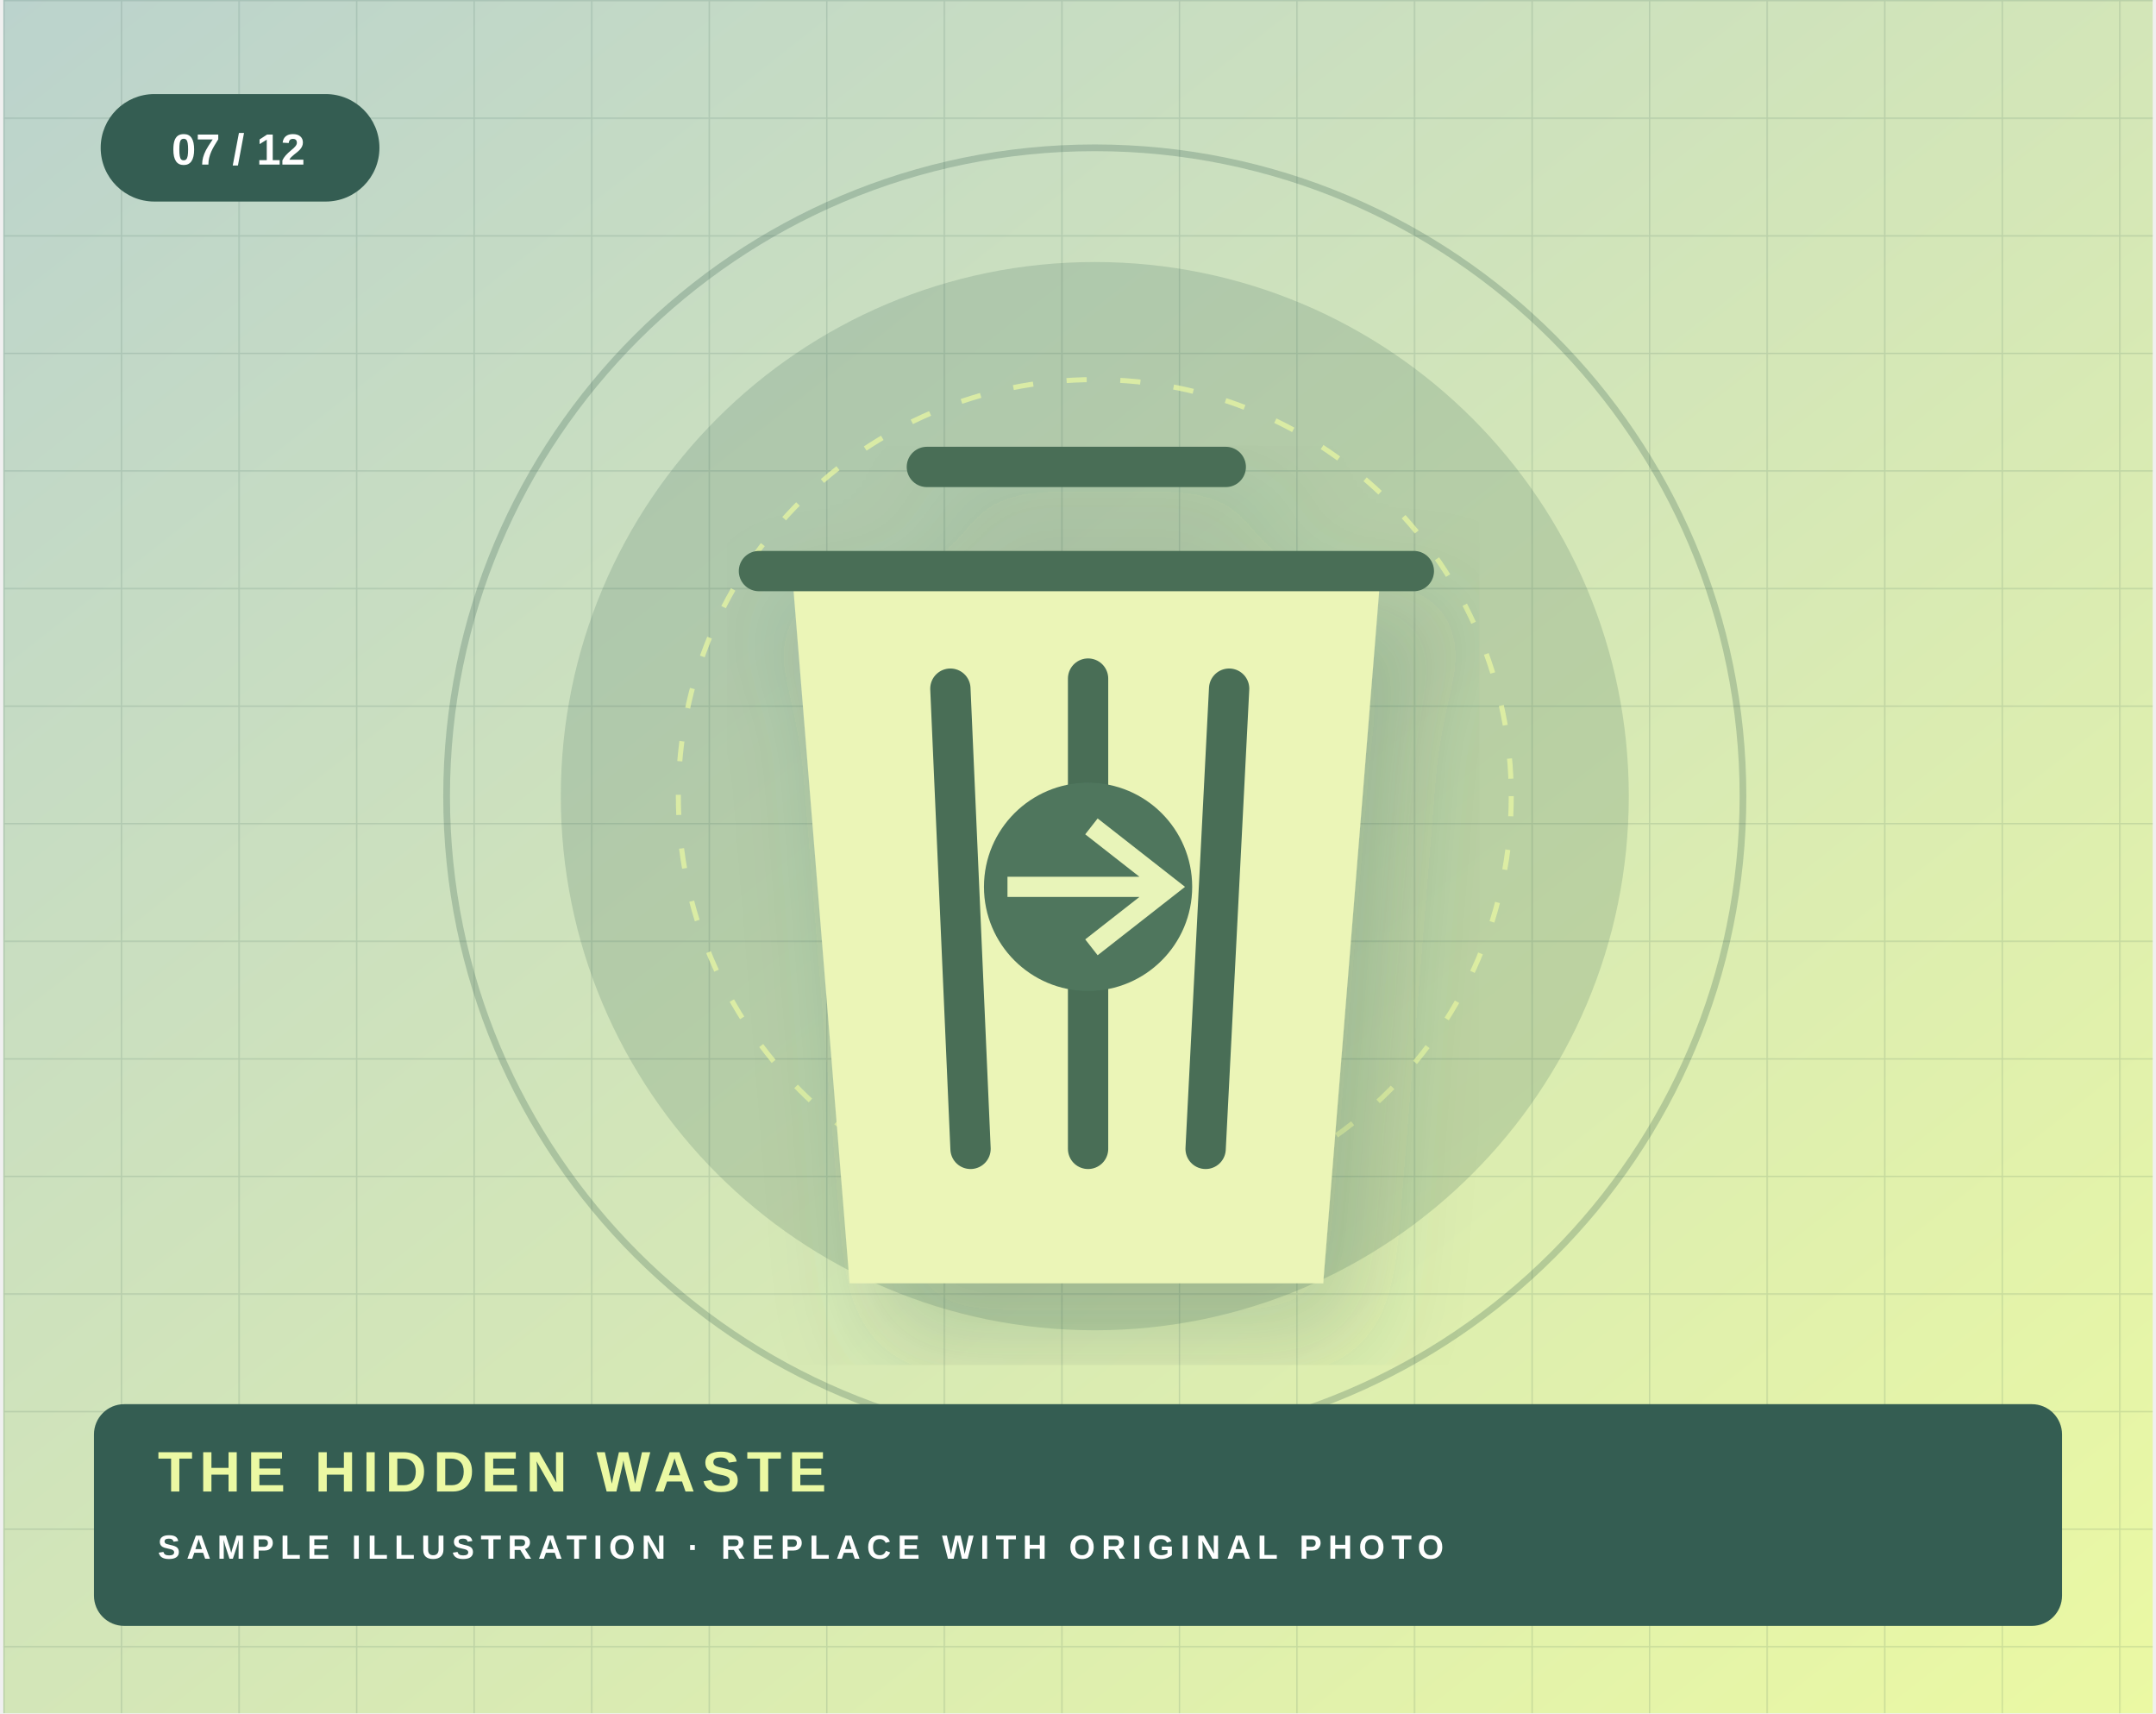
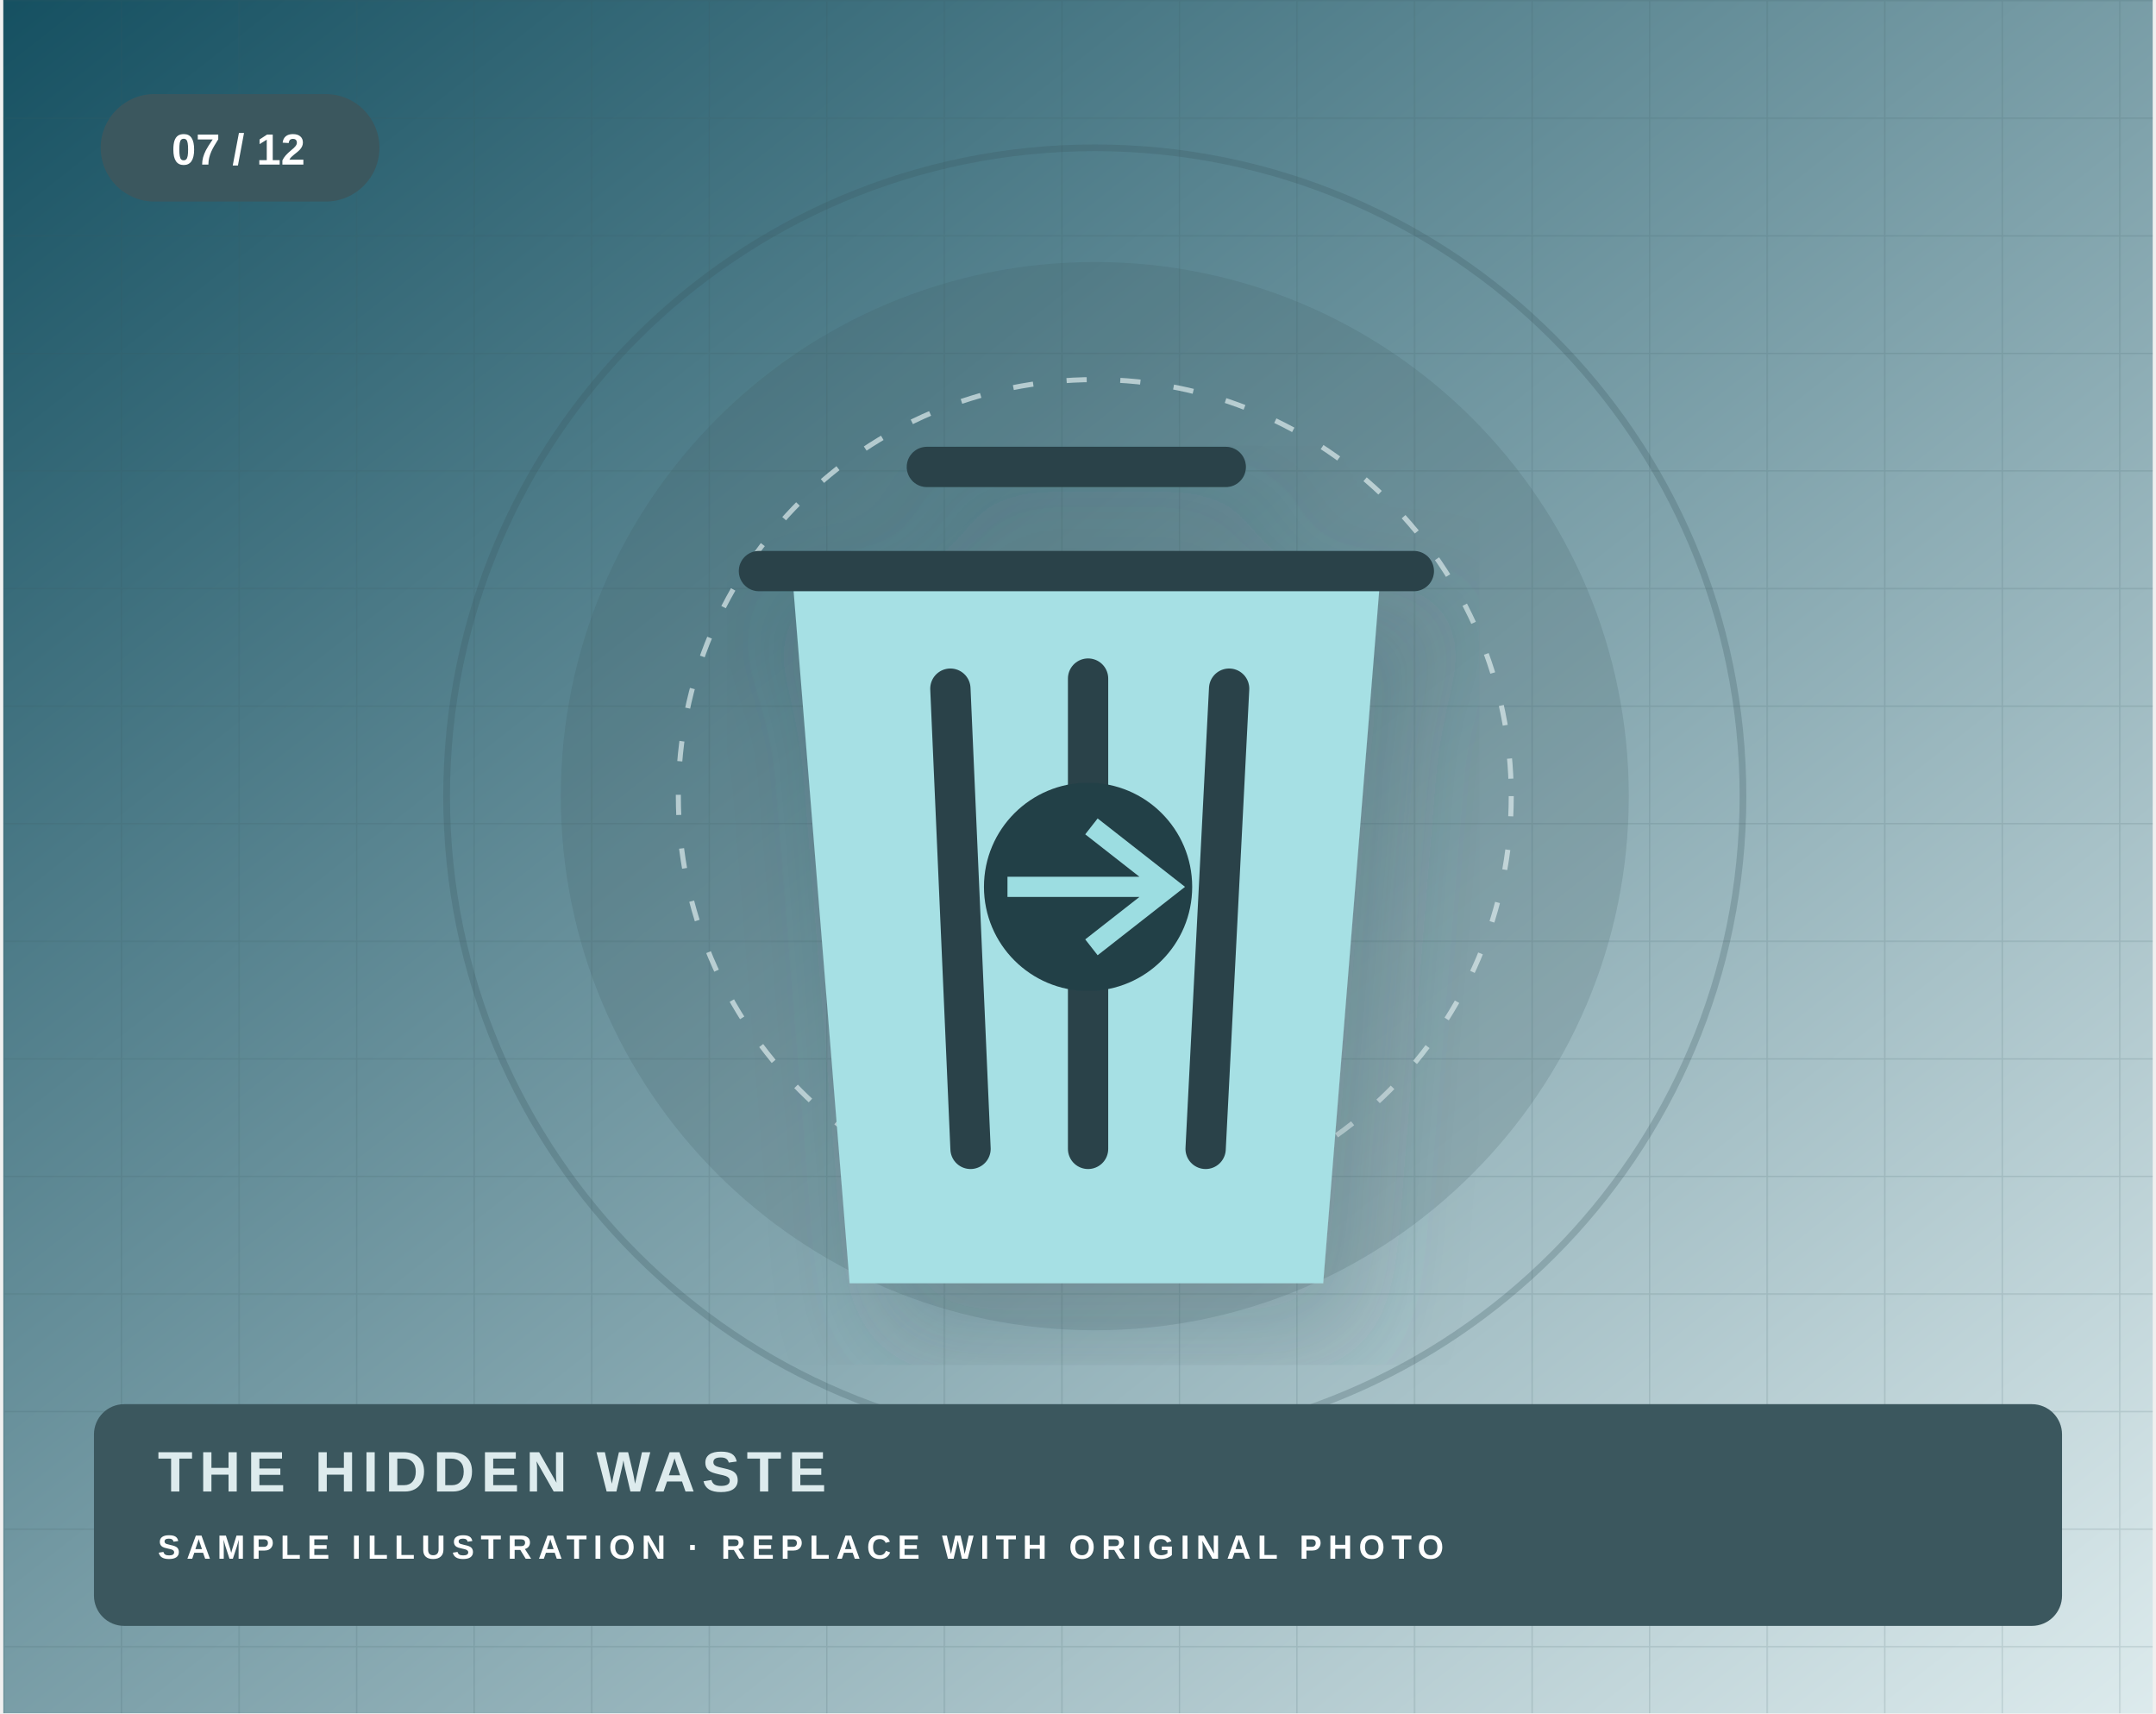
<svg xmlns="http://www.w3.org/2000/svg" width="900" height="715" viewBox="0 0 640 510" role="img" aria-label="Sample illustration 7: THE HIDDEN WASTE">
  <defs>
    <pattern id="grid" width="35" height="35" patternUnits="userSpaceOnUse">
-       <path d="M35 0H0V35" fill="none" stroke="#345d52" stroke-width=".8" opacity=".16" />
+       <path d="M35 0H0V35" fill="none" stroke="#3b575e" stroke-width=".8" opacity=".16" />
    </pattern>
    <linearGradient id="bg" x1="0" x2="1" y1="0" y2="1">
-       <stop stop-color="#bbd3cd" />
-       <stop offset="1" stop-color="#ebf9a3" />
+       <stop stop-color="#155061" />
+       <stop offset="1" stop-color="#ddebed" />
    </linearGradient>
    <filter id="s">
-       <feDropShadow dx="10" dy="18" stdDeviation="15" flood-color="#345d52" flood-opacity=".21" />
+       <feDropShadow dx="10" dy="18" stdDeviation="15" flood-color="#3b575e" flood-opacity=".21" />
    </filter>
  </defs>
  <rect width="640" height="510" fill="url(#bg)" />
  <rect width="640" height="510" fill="url(#grid)" />
-   <circle cx="325" cy="237" r="193" stroke="#345d52" stroke-opacity=".25" stroke-width="2" fill="none" />
-   <circle cx="325" cy="237" r="159" fill="#345d52" opacity=".18" />
-   <circle cx="325" cy="237" r="124" fill="none" stroke="#ebf9a3" stroke-width="1.5" stroke-dasharray="6 10" opacity=".7" />
+   <circle cx="325" cy="237" r="193" stroke="#3b575e" stroke-opacity=".25" stroke-width="2" fill="none" />
+   <circle cx="325" cy="237" r="159" fill="#3b575e" opacity=".18" />
+   <circle cx="325" cy="237" r="124" fill="none" stroke="#ddebed" stroke-width="1.5" stroke-dasharray="6 10" opacity=".7" />
  <g filter="url(#s)">
-     <path d="M235 172h175l-17 210H252z" fill="#ebf5b7" />
-     <path d="M225 170h195M275 139h89M282 205l6 137M323 202v140M365 205l-7 137" fill="none" stroke="#486e57" stroke-width="12" stroke-linecap="round" />
-     <circle cx="323" cy="264" r="31" fill="#50765d" />
-     <path d="M299 264h48m-23-18l23 18-23 18" fill="none" stroke="#e8f4b9" stroke-width="6" />
+     <path d="M235 172h175l-17 210H252z" fill="#a6e0e4" />
+     <path d="M225 170h195M275 139h89M282 205l6 137M323 202v140M365 205l-7 137" fill="none" stroke="#29434a" stroke-width="12" stroke-linecap="round" />
+     <circle cx="323" cy="264" r="31" fill="#243f46" />
+     <path d="M299 264h48m-23-18l23 18-23 18" fill="none" stroke="#9cdde1" stroke-width="6" />
  </g>
-   <rect x="29" y="28" width="83" height="32" rx="16" fill="#345d52" />
+   <rect x="29" y="28" width="83" height="32" rx="16" fill="#3b575e" />
  <text x="70" y="49" text-anchor="middle" font-family="Arial,sans-serif" font-size="13" font-weight="bold" fill="white">07 / 12</text>
-   <rect x="27" y="418" width="586" height="66" rx="9" fill="#345d52" />
-   <text x="46" y="444" font-family="Arial,sans-serif" font-weight="bold" font-size="17" letter-spacing="2" fill="#ebf9a3">THE HIDDEN WASTE</text>
+   <rect x="27" y="418" width="586" height="66" rx="9" fill="#3b575e" />
+   <text x="46" y="444" font-family="Arial,sans-serif" font-weight="bold" font-size="17" letter-spacing="2" fill="#ddebed">THE HIDDEN WASTE</text>
  <text x="46" y="464" font-family="Arial,sans-serif" font-size="10" letter-spacing="1.9" font-weight="bold" fill="white">SAMPLE ILLUSTRATION · REPLACE WITH ORIGINAL PHOTO</text>
</svg>
